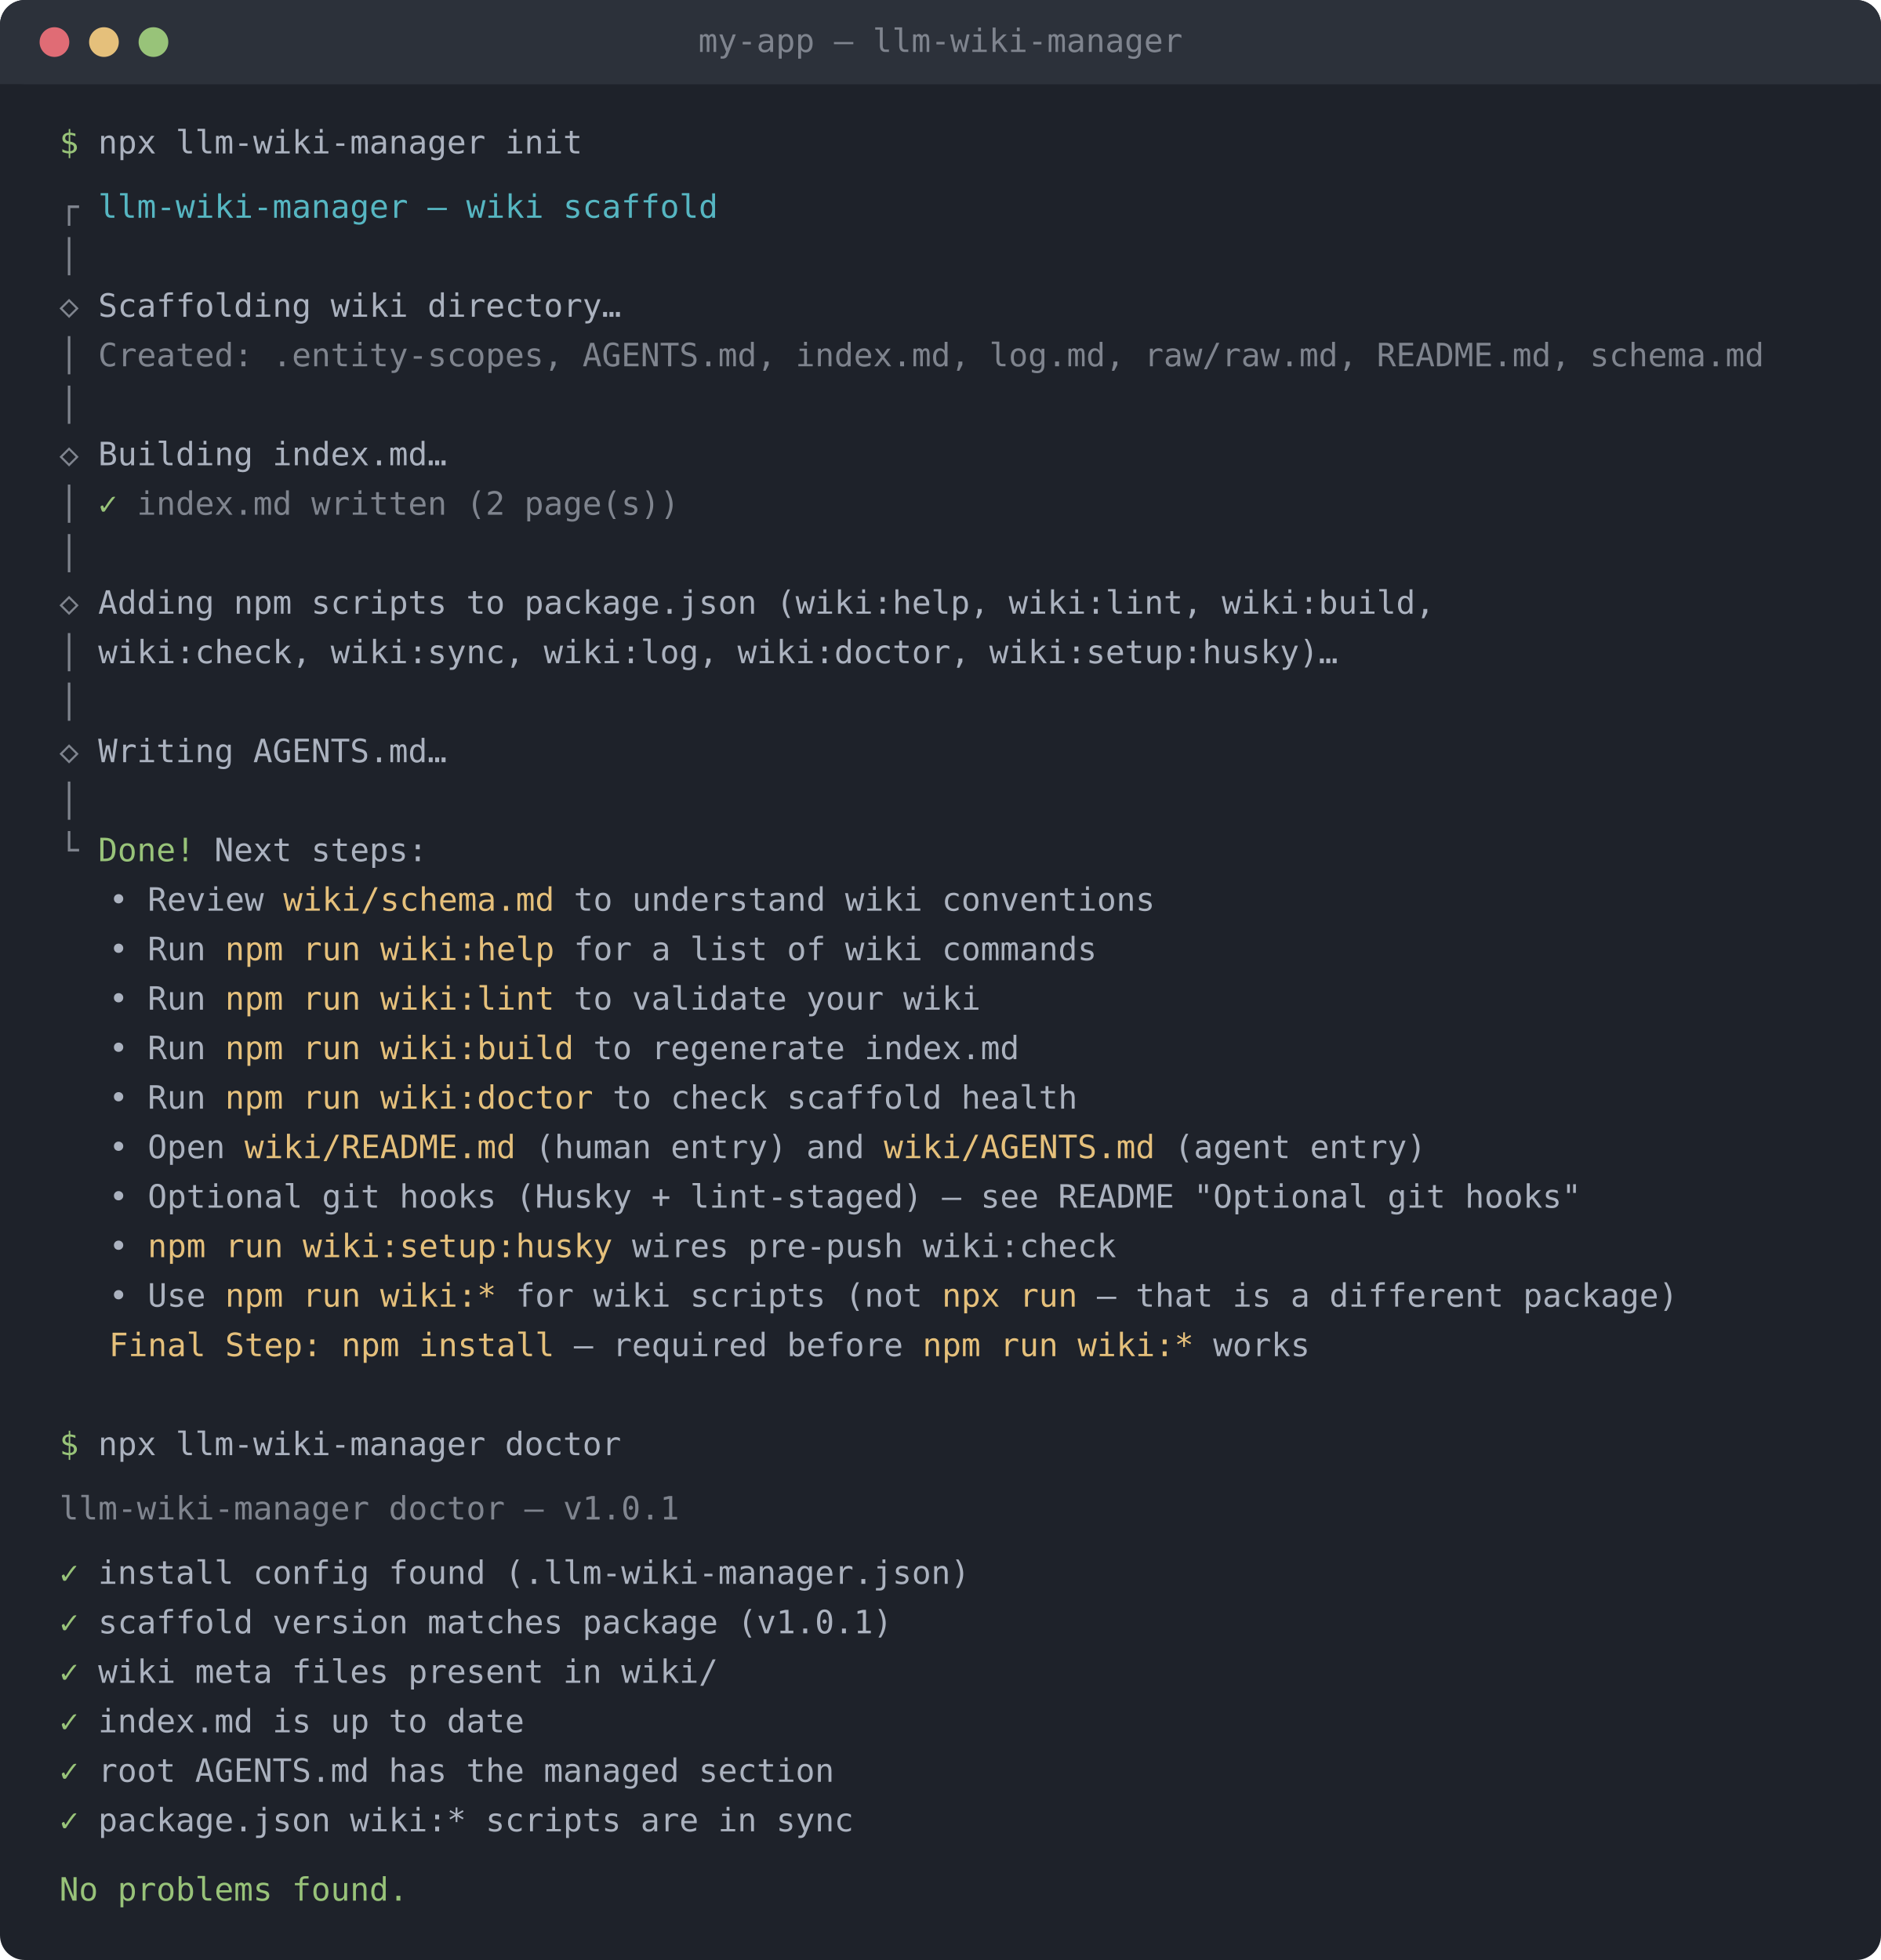
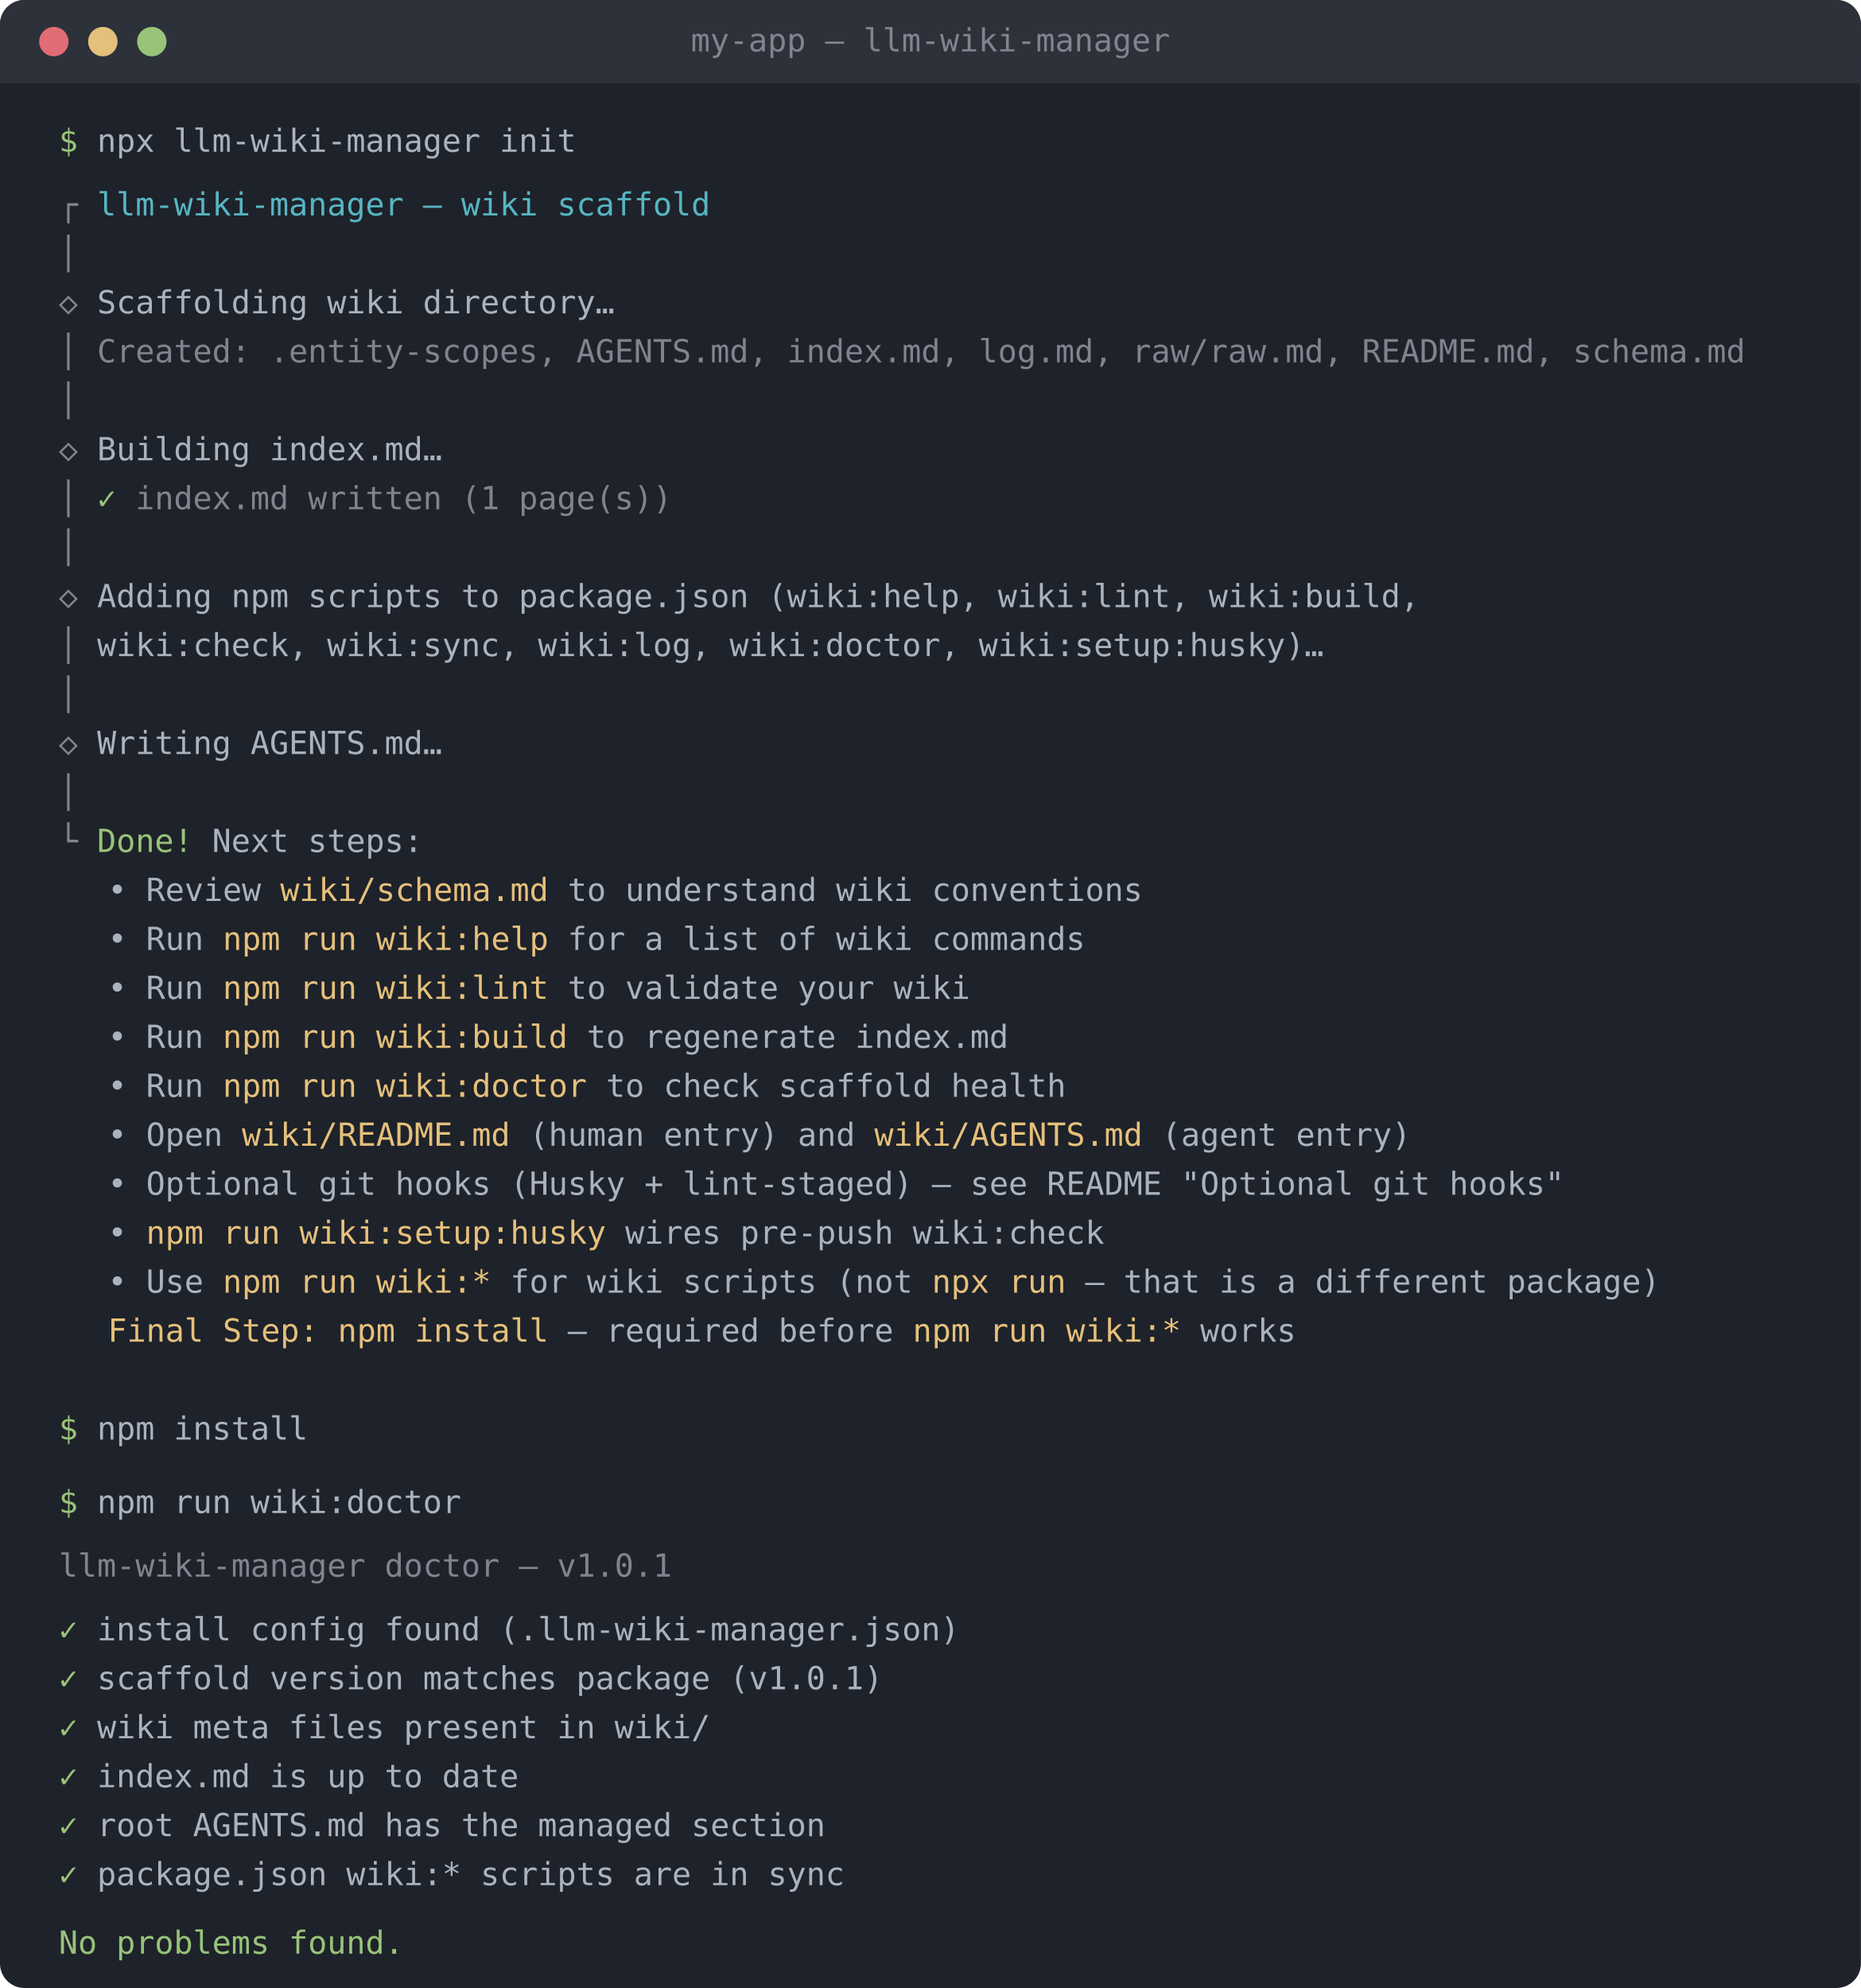
- <svg xmlns="http://www.w3.org/2000/svg" viewBox="0 0 760 792" font-family="ui-monospace, SFMono-Regular, Menlo, Consolas, monospace" font-size="13">
-   <rect x="0" y="0" width="760" height="792" rx="10" fill="#1e222a" />
+ <svg xmlns="http://www.w3.org/2000/svg" viewBox="0 0 760 812" font-family="ui-monospace, SFMono-Regular, Menlo, Consolas, monospace" font-size="13">
+   <rect x="0" y="0" width="760" height="812" rx="10" fill="#1e222a" />
  <rect x="0" y="0" width="760" height="34" rx="10" fill="#2c313a" />
  <rect x="0" y="24" width="760" height="10" fill="#2c313a" />
  <circle cx="22" cy="17" r="6" fill="#e06c75" />
  <circle cx="42" cy="17" r="6" fill="#e5c07b" />
  <circle cx="62" cy="17" r="6" fill="#98c379" />
  <text x="380" y="21" text-anchor="middle" fill="#7f848e">my-app — llm-wiki-manager</text>
  <g fill="#abb2bf">
    <text x="24" y="62">
      <tspan fill="#98c379">$</tspan> npx llm-wiki-manager init</text>
    <text x="24" y="88">
      <tspan fill="#7f848e">┌</tspan>
      <tspan fill="#56b6c2">llm-wiki-manager — wiki scaffold</tspan>
    </text>
    <text x="24" y="108" fill="#7f848e">│</text>
    <text x="24" y="128">
      <tspan fill="#7f848e">◇</tspan>  Scaffolding wiki directory…</text>
    <text x="24" y="148">
      <tspan fill="#7f848e">│</tspan>
      <tspan fill="#7f848e">Created: .entity-scopes, AGENTS.md, index.md, log.md, raw/raw.md, README.md, schema.md</tspan>
    </text>
    <text x="24" y="168" fill="#7f848e">│</text>
    <text x="24" y="188">
      <tspan fill="#7f848e">◇</tspan>  Building index.md…</text>
    <text x="24" y="208">
      <tspan fill="#7f848e">│</tspan>
      <tspan fill="#98c379">✓</tspan>
-       <tspan fill="#7f848e">index.md written (2 page(s))</tspan>
+       <tspan fill="#7f848e">index.md written (1 page(s))</tspan>
    </text>
    <text x="24" y="228" fill="#7f848e">│</text>
    <text x="24" y="248">
      <tspan fill="#7f848e">◇</tspan>  Adding npm scripts to package.json (wiki:help, wiki:lint, wiki:build,</text>
    <text x="24" y="268">
      <tspan fill="#7f848e">│</tspan>  wiki:check, wiki:sync, wiki:log, wiki:doctor, wiki:setup:husky)…</text>
    <text x="24" y="288" fill="#7f848e">│</text>
    <text x="24" y="308">
      <tspan fill="#7f848e">◇</tspan>  Writing AGENTS.md…</text>
    <text x="24" y="328" fill="#7f848e">│</text>
    <text x="24" y="348">
      <tspan fill="#7f848e">└</tspan>
      <tspan fill="#98c379">Done!</tspan> Next steps:</text>
    <text x="44" y="368">• Review <tspan fill="#e5c07b">wiki/schema.md</tspan> to understand wiki conventions</text>
    <text x="44" y="388">• Run <tspan fill="#e5c07b">npm run wiki:help</tspan> for a list of wiki commands</text>
    <text x="44" y="408">• Run <tspan fill="#e5c07b">npm run wiki:lint</tspan> to validate your wiki</text>
    <text x="44" y="428">• Run <tspan fill="#e5c07b">npm run wiki:build</tspan> to regenerate index.md</text>
    <text x="44" y="448">• Run <tspan fill="#e5c07b">npm run wiki:doctor</tspan> to check scaffold health</text>
    <text x="44" y="468">• Open <tspan fill="#e5c07b">wiki/README.md</tspan> (human entry) and <tspan fill="#e5c07b">wiki/AGENTS.md</tspan> (agent entry)</text>
    <text x="44" y="488">• Optional git hooks (Husky + lint-staged) — see README "Optional git hooks"</text>
    <text x="44" y="508">          • <tspan fill="#e5c07b">npm run wiki:setup:husky</tspan> wires pre-push wiki:check</text>
    <text x="44" y="528">• Use <tspan fill="#e5c07b">npm run wiki:*</tspan> for wiki scripts (not <tspan fill="#e5c07b">npx run</tspan> — that is a different package)</text>
    <text x="44" y="548">
      <tspan fill="#e5c07b">Final Step:</tspan>
      <tspan fill="#e5c07b">npm install</tspan> — required before <tspan fill="#e5c07b">npm run wiki:*</tspan> works</text>
    <text x="24" y="588">
-       <tspan fill="#98c379">$</tspan> npx llm-wiki-manager doctor</text>
-     <text x="24" y="614" fill="#7f848e">llm-wiki-manager doctor — v1.0.1</text>
-     <text x="24" y="640">
+       <tspan fill="#98c379">$</tspan> npm install</text>
+     <text x="24" y="618">
+       <tspan fill="#98c379">$</tspan> npm run wiki:doctor</text>
+     <text x="24" y="644" fill="#7f848e">llm-wiki-manager doctor — v1.0.1</text>
+     <text x="24" y="670">
      <tspan fill="#98c379">✓</tspan> install config found (.llm-wiki-manager.json)</text>
-     <text x="24" y="660">
+     <text x="24" y="690">
      <tspan fill="#98c379">✓</tspan> scaffold version matches package (v1.0.1)</text>
-     <text x="24" y="680">
+     <text x="24" y="710">
      <tspan fill="#98c379">✓</tspan> wiki meta files present in wiki/</text>
-     <text x="24" y="700">
+     <text x="24" y="730">
      <tspan fill="#98c379">✓</tspan> index.md is up to date</text>
-     <text x="24" y="720">
+     <text x="24" y="750">
      <tspan fill="#98c379">✓</tspan> root AGENTS.md has the managed section</text>
-     <text x="24" y="740">
+     <text x="24" y="770">
      <tspan fill="#98c379">✓</tspan> package.json wiki:* scripts are in sync</text>
-     <text x="24" y="768" fill="#98c379">No problems found.</text>
+     <text x="24" y="798" fill="#98c379">No problems found.</text>
  </g>
</svg>
